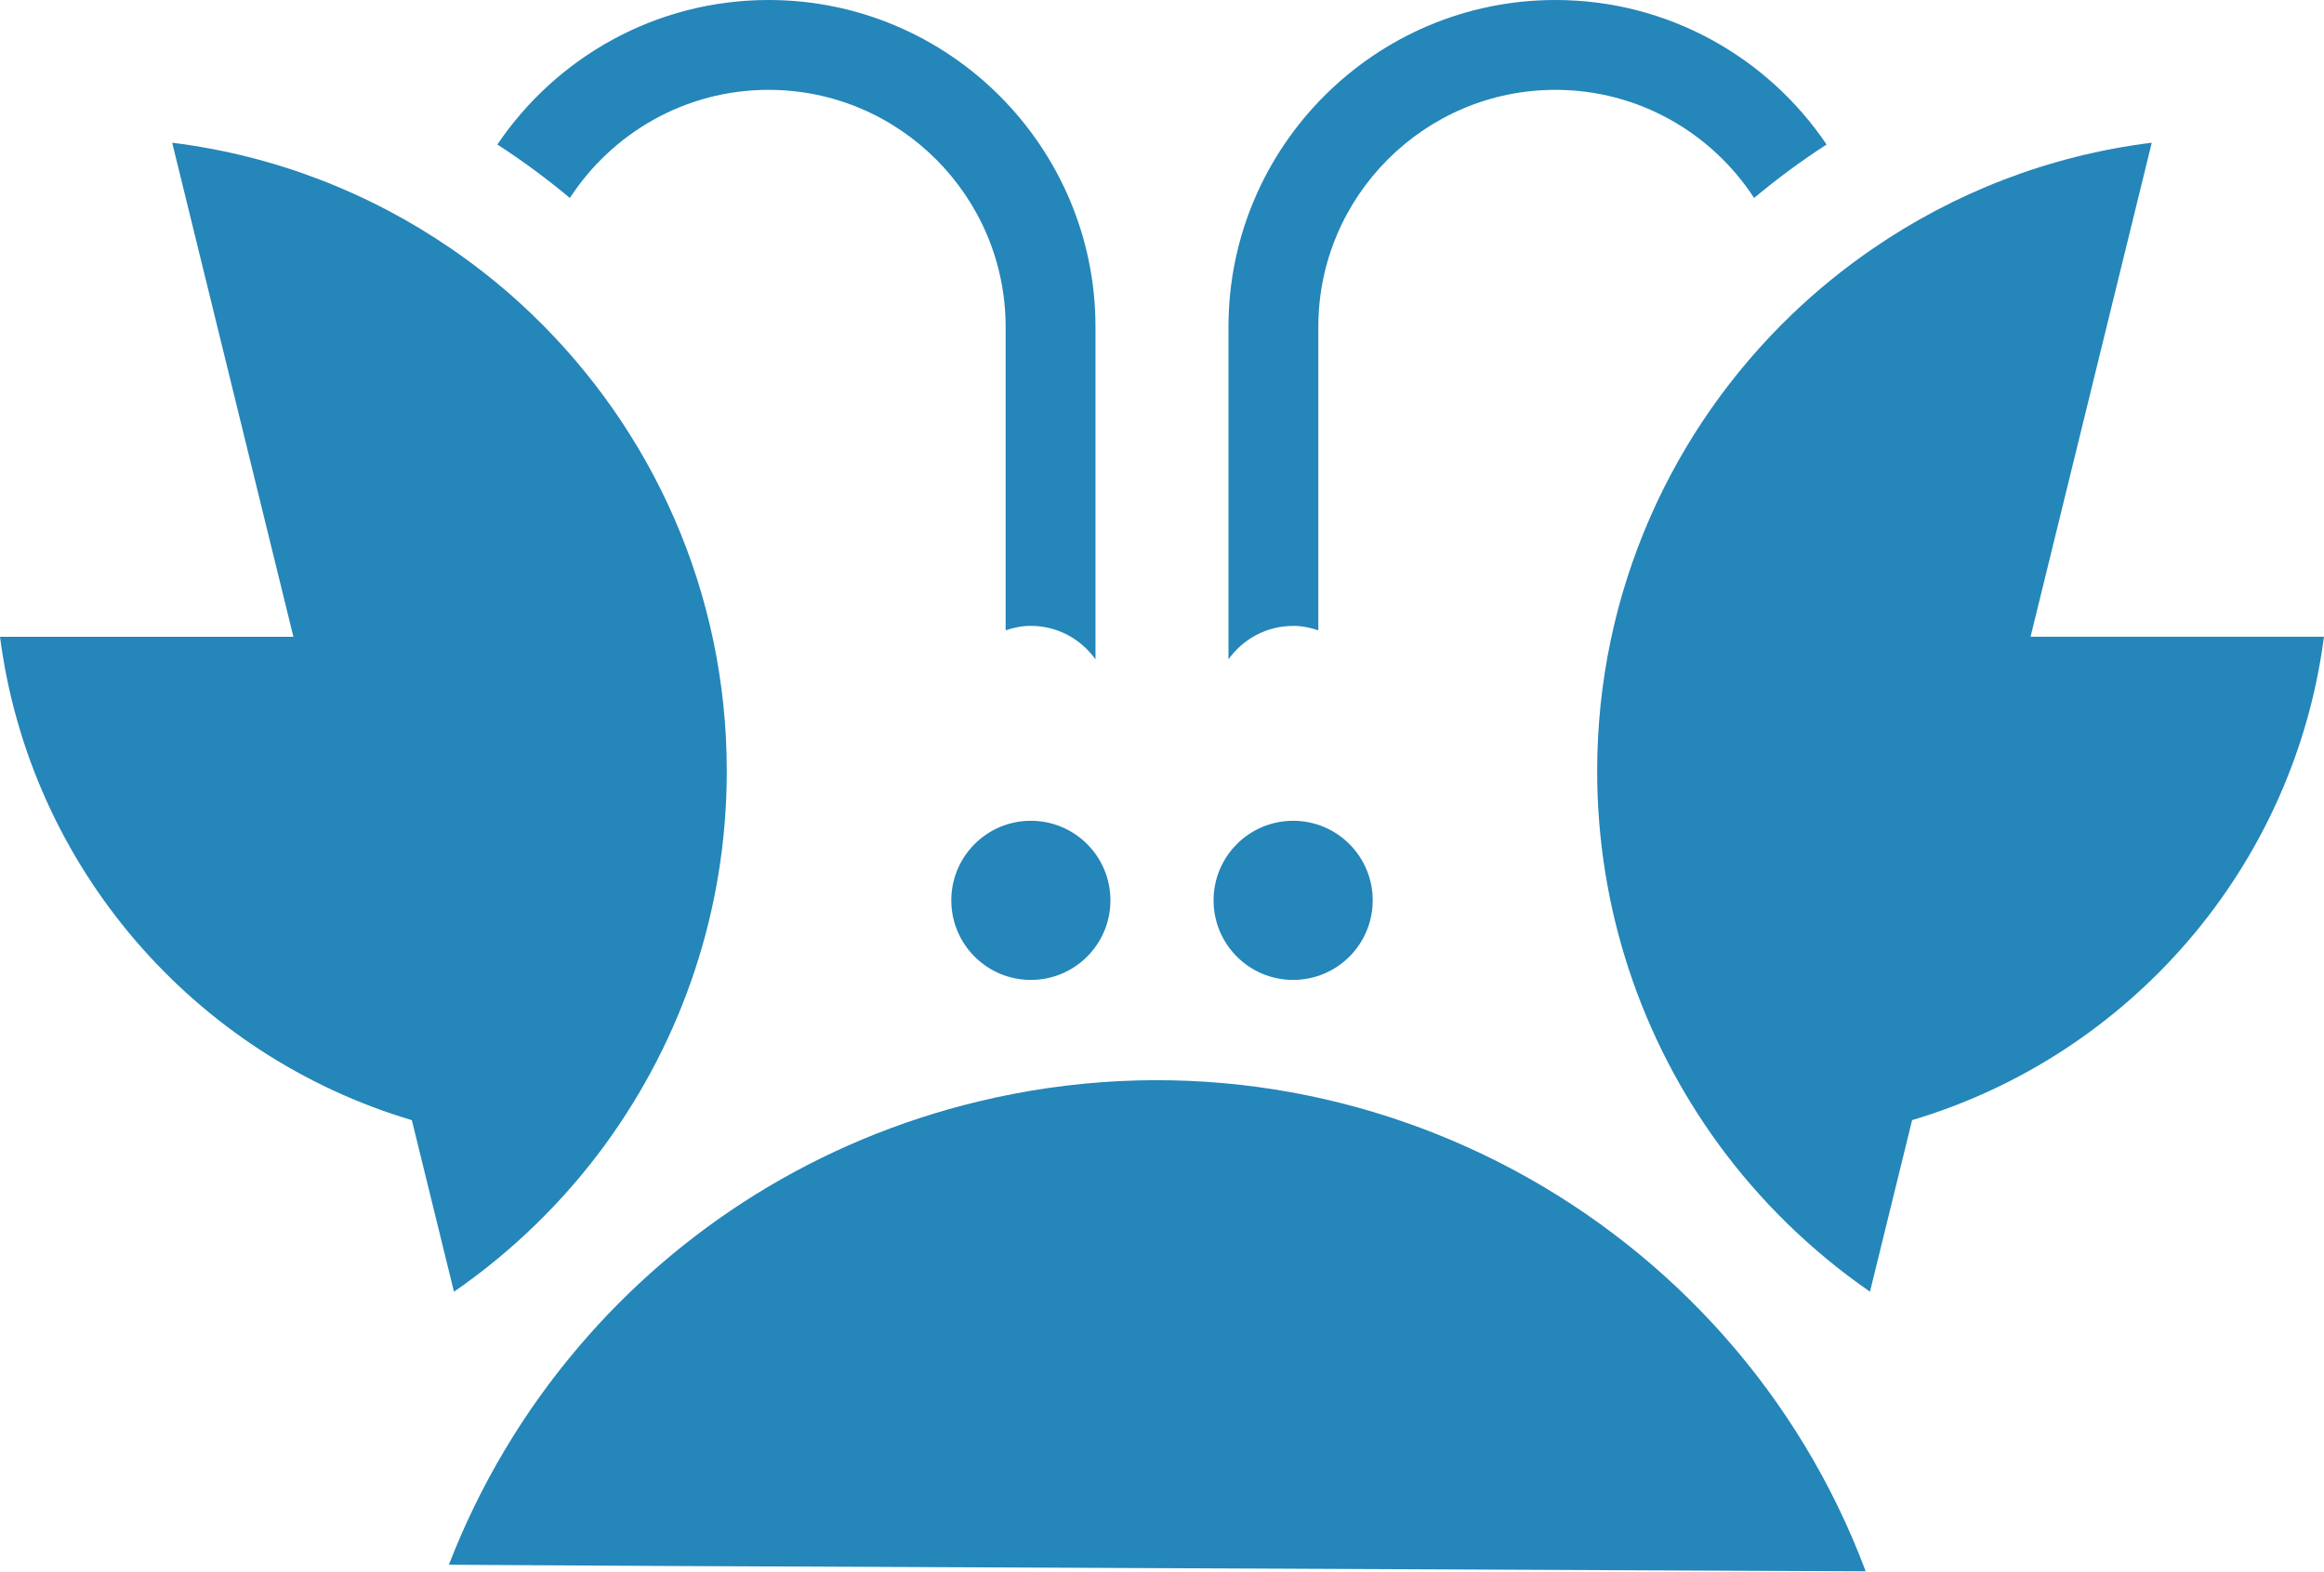
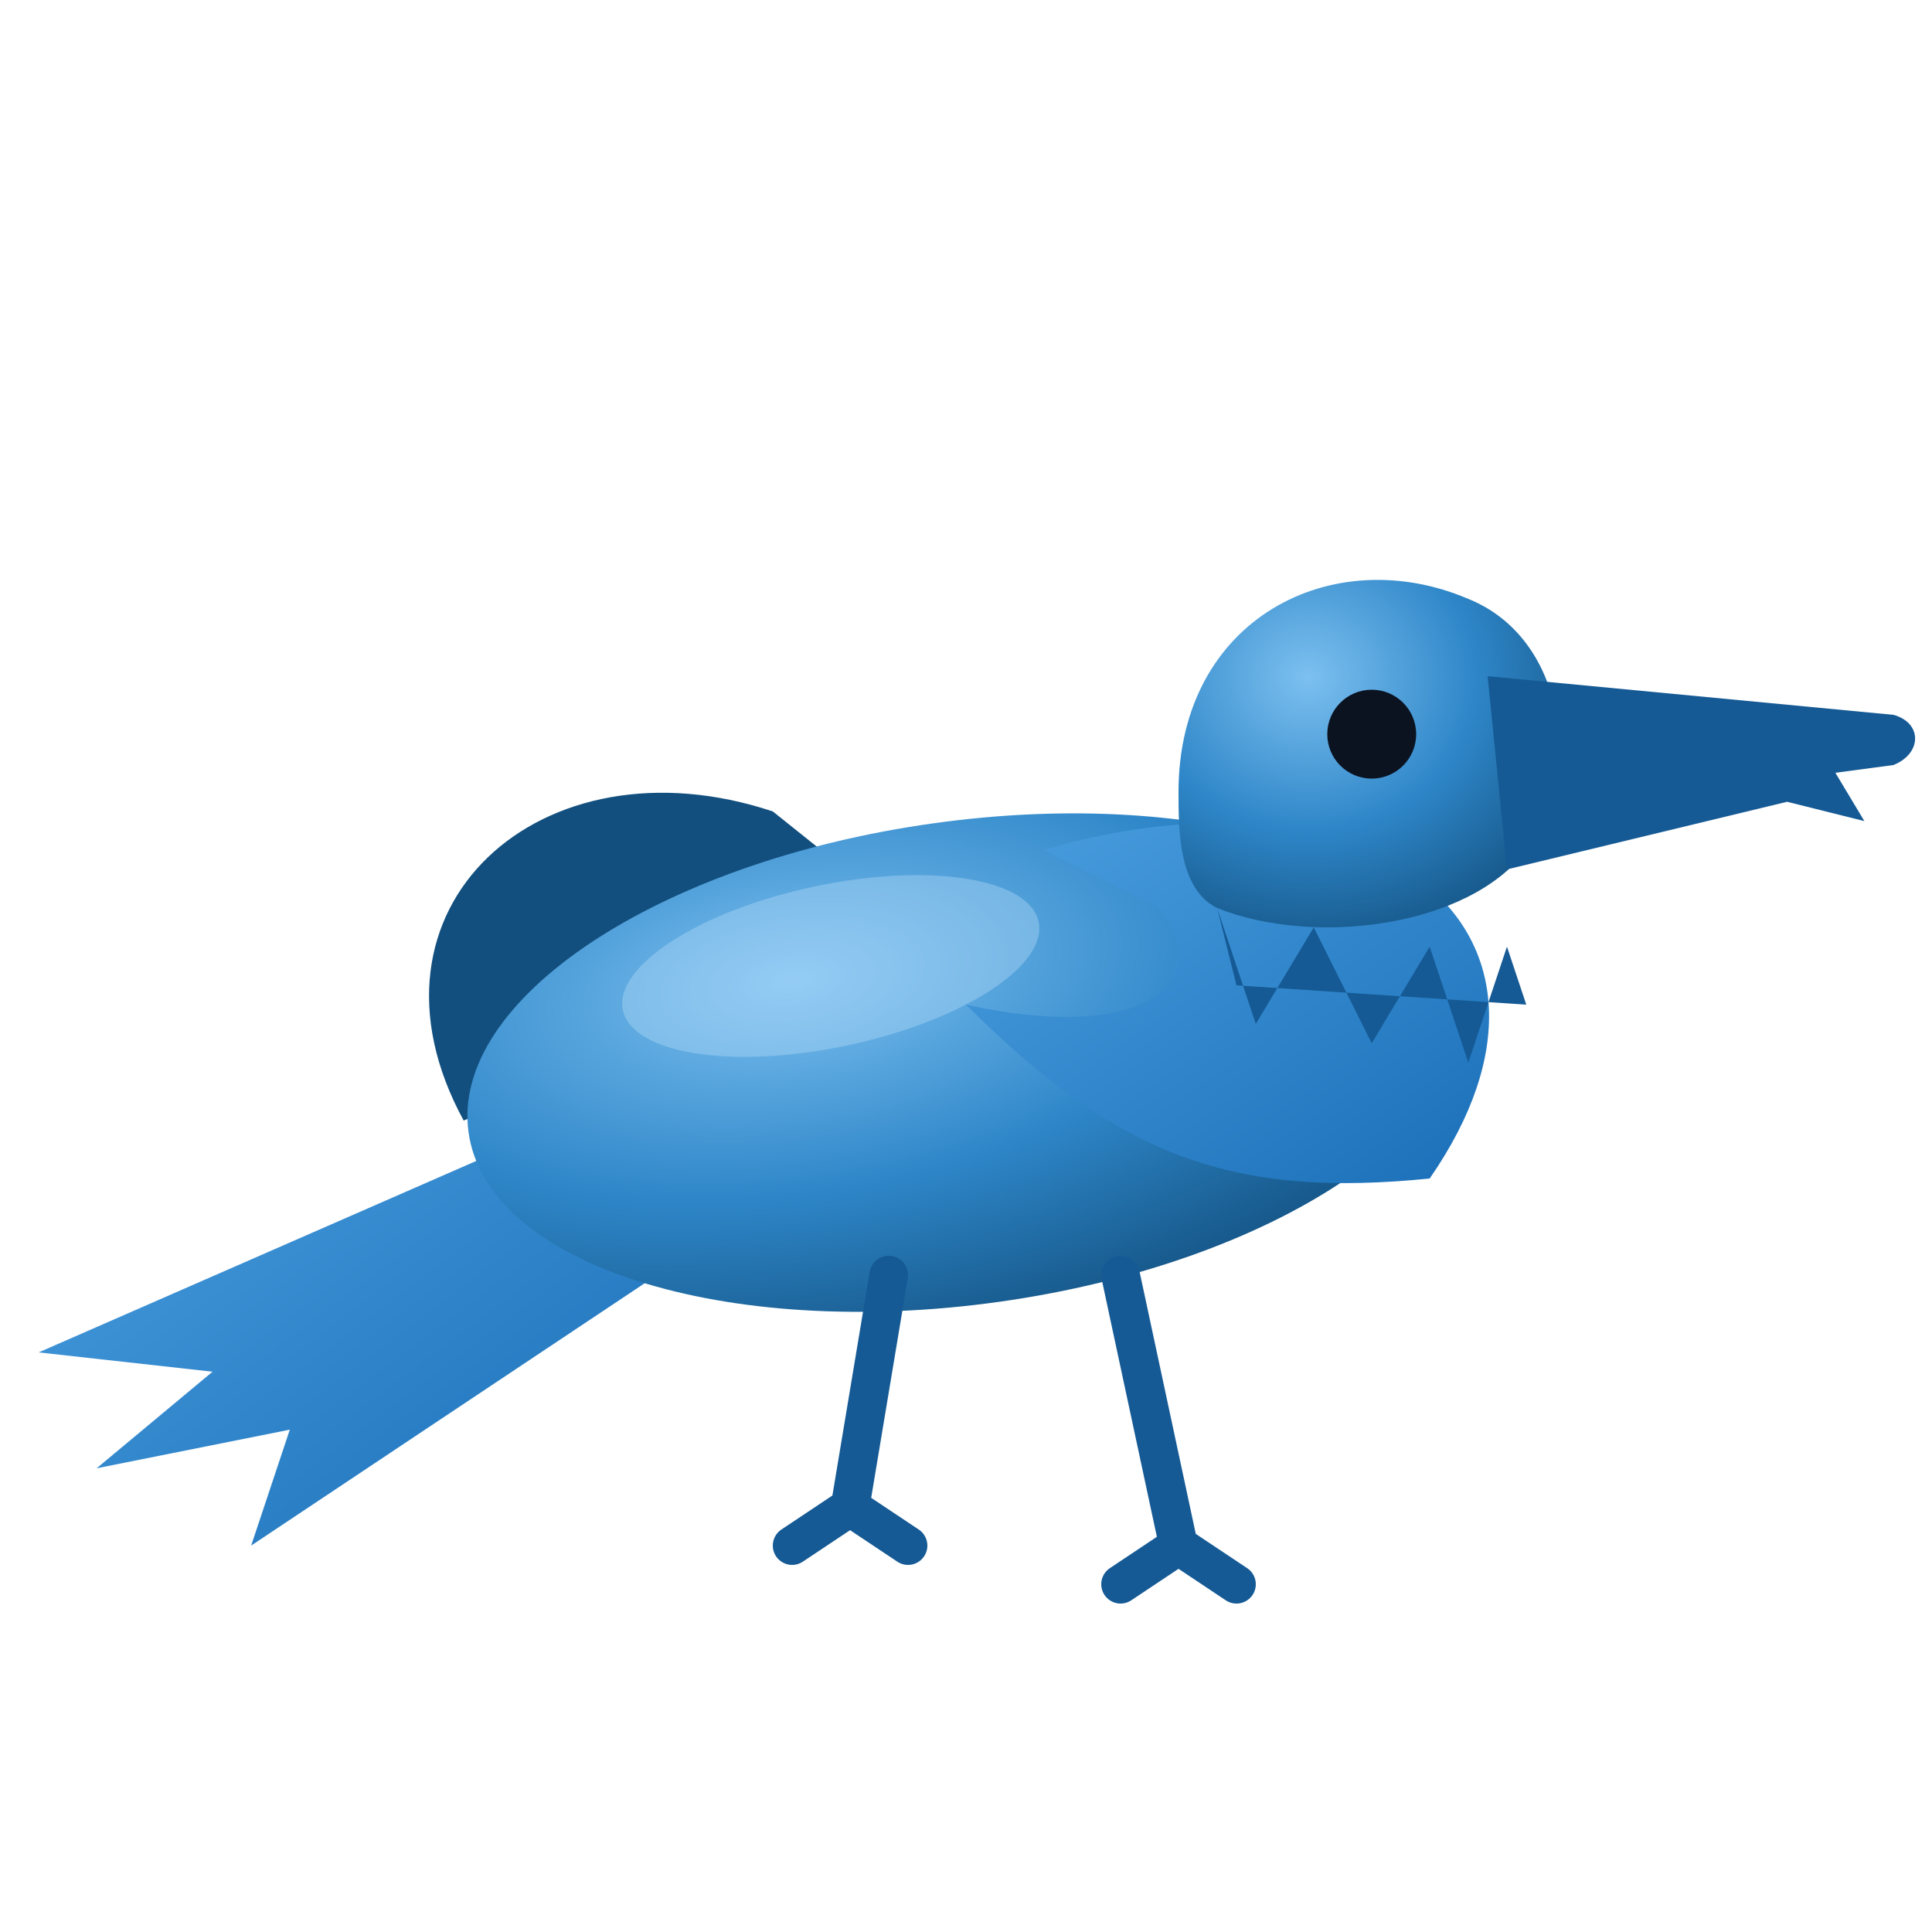
- <svg xmlns="http://www.w3.org/2000/svg" id="Layer_1" data-name="Layer 1" viewBox="0 0 483.71 327.04">
+ <svg xmlns="http://www.w3.org/2000/svg" viewBox="0 0 100 100">
  <defs>
-     <style>
-       .cls-1 {
-         fill: #2486B9;
-       }
-     </style>
+     <linearGradient id="ravenGrad" x1="0" y1="0" x2="1" y2="1">
+       <stop offset="0%" stop-color="#4A9FE0" />
+       <stop offset="100%" stop-color="#1B6FB8" />
+     </linearGradient>
+     <radialGradient id="ravenVol" cx="34%" cy="28%" r="85%">
+       <stop offset="0%" stop-color="#7CC0F0" />
+       <stop offset="52%" stop-color="#2E86C8" />
+       <stop offset="100%" stop-color="#124F7E" />
+     </radialGradient>
  </defs>
-   <path class="cls-1" d="M159.96,18.7c27.21,0,49.35,22.14,49.35,49.35v63.14c1.66-.56,3.4-.93,5.24-.93,5.56,0,10.45,2.76,13.46,6.97V68.05C228.01,30.53,197.49,0,159.96,0c-23.47,0-44.2,11.95-56.44,30.08,5.27,3.4,10.3,7.13,15.09,11.12,8.81-13.52,24.04-22.5,41.35-22.5Z" />
-   <path class="cls-1" d="M269.15,130.26c1.84,0,3.59,.37,5.24,.93v-63.14c0-27.21,22.14-49.35,49.35-49.35,17.31,0,32.54,8.98,41.35,22.5,4.79-3.99,9.82-7.72,15.09-11.12C367.95,11.95,347.21,0,323.74,0c-37.52,0-68.05,30.53-68.05,68.05v69.18c3-4.2,7.89-6.96,13.45-6.96Z" />
-   <path class="cls-1" d="M203.72,229.23c-33.72,8.1-62.37,26.51-83.25,51.05-11.51,13.49-20.67,28.91-27.04,45.39l44.02,.25,250.81,1.12s.04-.06,.04-.06c-27.59-73.49-106.29-116.57-184.57-97.75Z" />
-   <path class="cls-1" d="M214.56,170.83c-9.15,0-16.56,7.41-16.56,16.56s7.41,16.56,16.56,16.56,16.56-7.41,16.56-16.56-7.41-16.56-16.56-16.56Z" />
-   <path class="cls-1" d="M269.15,203.95c9.15,0,16.56-7.41,16.56-16.56s-7.41-16.56-16.56-16.56-16.56,7.41-16.56,16.56,7.41,16.56,16.56,16.56Z" />
-   <path class="cls-1" d="M422.63,132.54l25.22-102.79s-.04-.04-.04-.04c-21.37,2.65-41.14,10.45-58.07,22.08-5.97,4.1-11.58,8.66-16.78,13.65-24.97,23.98-40.53,57.69-40.53,95.05,0,28.97,9.36,55.8,25.19,77.56,8.73,11.97,19.44,22.39,31.59,30.79l8.77-35.71c45.28-13.47,79.49-52.63,85.72-100.6h-61.07Z" />
-   <path class="cls-1" d="M126.08,238.05c15.83-21.77,25.19-48.59,25.19-77.56,0-37.35-15.56-71.06-40.53-95.05-5.2-5-10.82-9.56-16.78-13.65-16.93-11.62-36.7-19.42-58.07-22.08,0,0-.04,0-.04,.04l25.22,102.79H0c6.22,47.97,40.44,87.14,85.72,100.6l8.77,35.71c12.16-8.41,22.86-18.82,31.59-30.79Z" />
+   <path d="M34 56 L2 70 L11 71 L5 76 L15 74 L13 80 L34 66 Z" fill="url(#ravenGrad)" />
+   <path d="M40 42 C28 38 18 47 24 58 C33 54 41 54 50 50 Z" fill="#124F7E" />
+   <ellipse cx="50" cy="55" rx="26" ry="12.5" fill="url(#ravenVol)" transform="rotate(-8 50 55)" />
+   <ellipse cx="43" cy="50" rx="11" ry="4.2" fill="#BFE2FB" opacity="0.35" transform="rotate(-12 43 50)" />
+   <path d="M54 44 C71 39 83 48 74 61 C64 62 58 60 50 52 C59 54 63 51 60 47 Z" fill="url(#ravenGrad)" />
+   <g>
+     <path d="M61 41 C61 32 69 28 76 31 C81 33 82 40 79 44 C76 48 68 49 63 47 C61 46 61 43 61 41 Z" fill="url(#ravenVol)" />
+     <path d="M77 35 L98 37 C99.5 37.4 99.5 39 98 39.6 L95 40 L96.5 42.5 L92.5 41.5 L78 45 Z" fill="#155A95" />
+     <path d="M63 47 L65 53 L68 48 L71 54 L74 49 L76 55 L78 49 L79 52 L64 51 Z" fill="#155A95" />
+     <circle cx="71" cy="38" r="2.3" fill="#0B1220" />
+   </g>
+   <path d="M46 66 L44 78 M44 78 L41 80 M44 78 L47 80 M58 66 L61 80 M61 80 L58 82 M61 80 L64 82" stroke="#155A95" stroke-width="2" stroke-linecap="round" fill="none" />
</svg>
